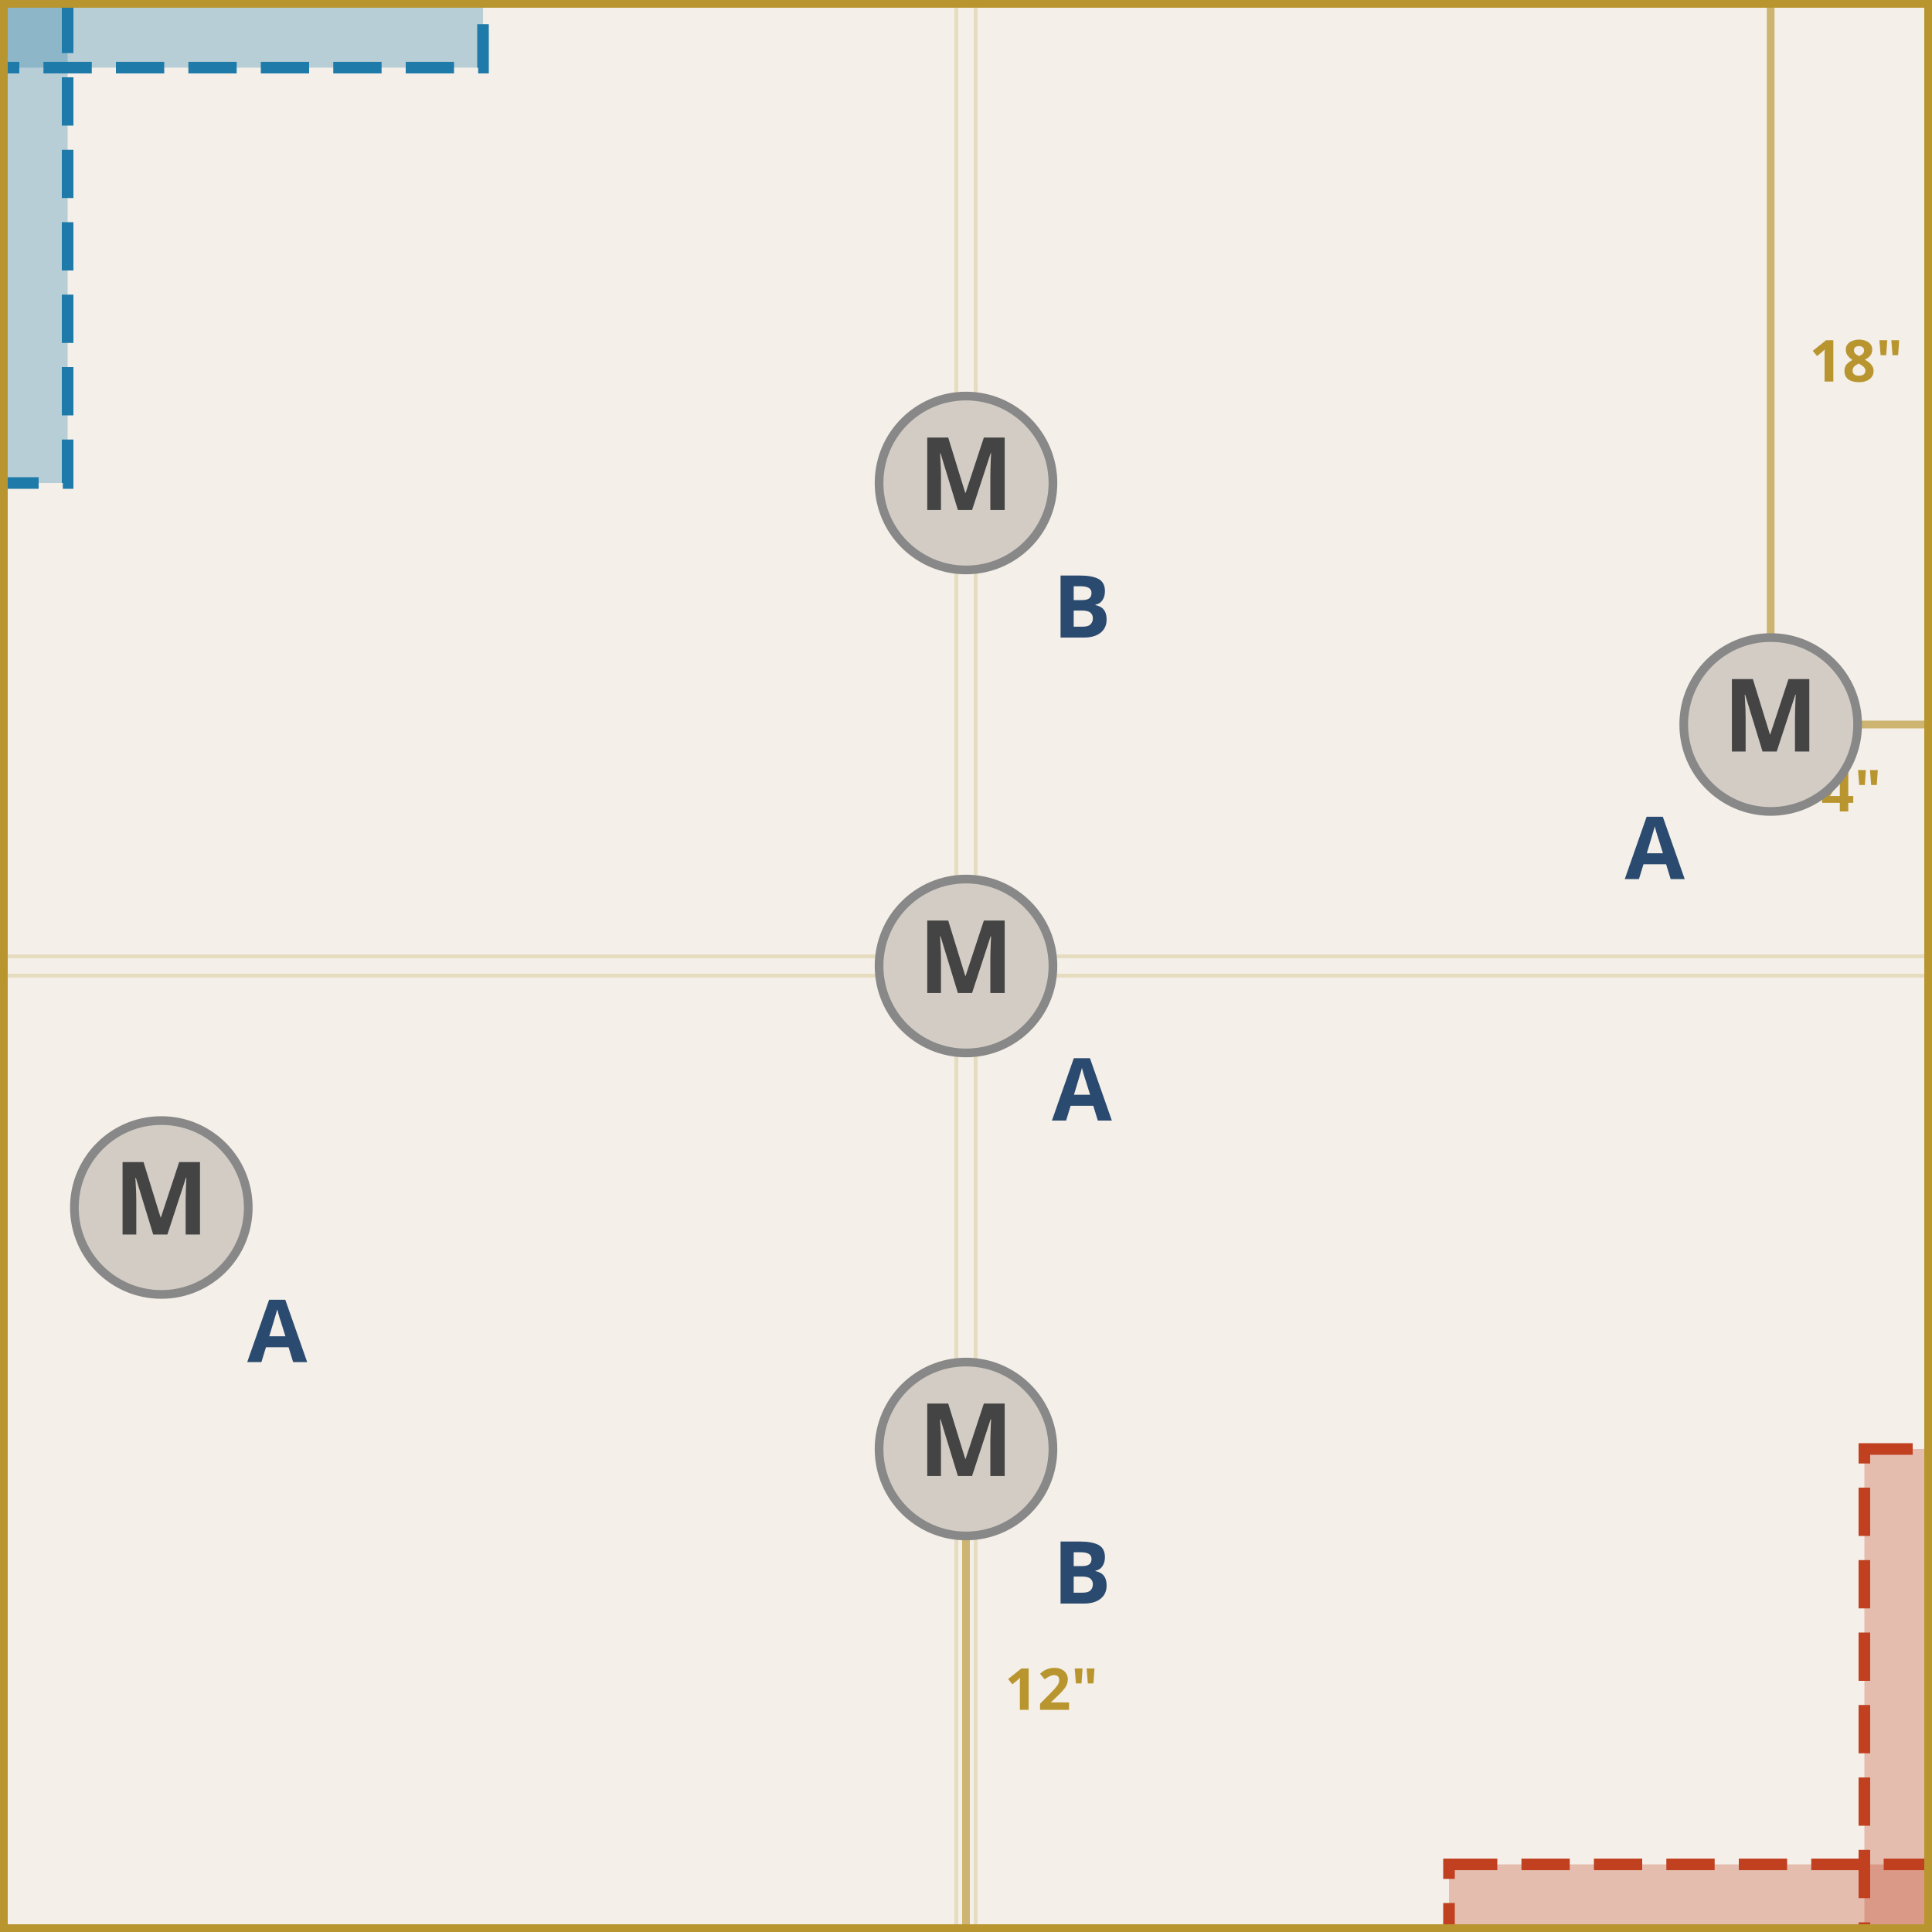
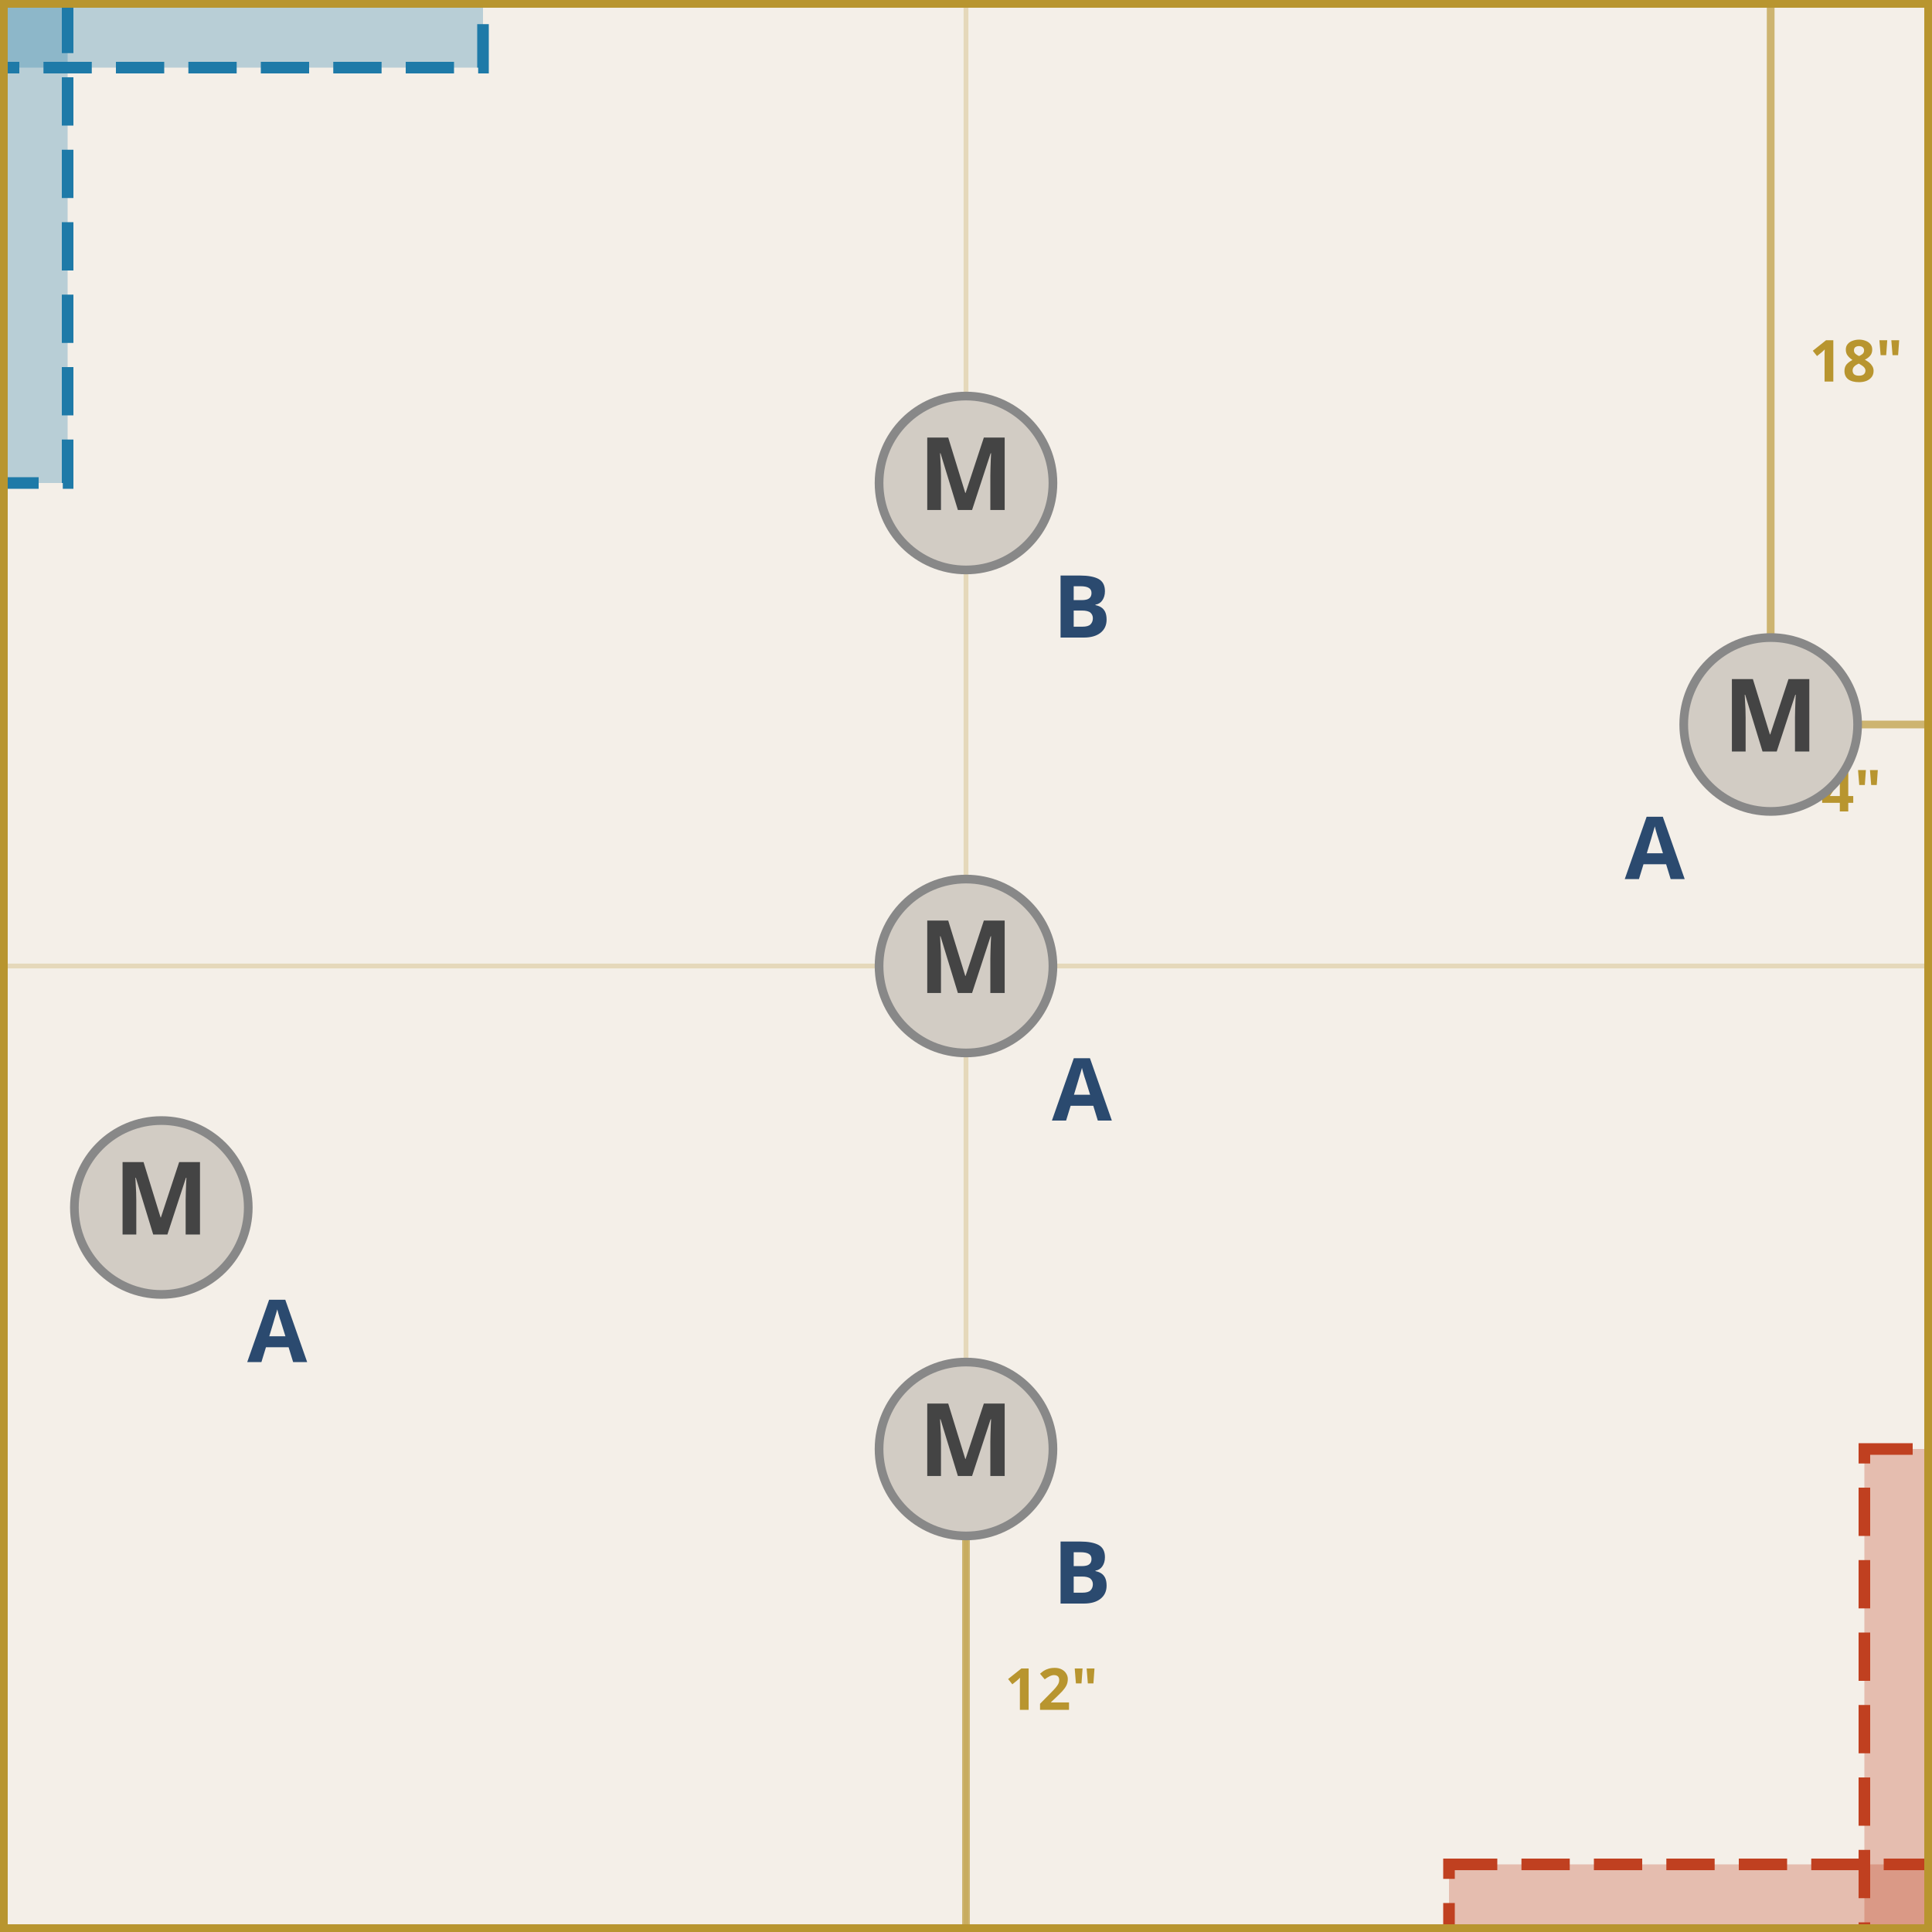
<svg xmlns="http://www.w3.org/2000/svg" viewBox="0 0 200 200" width="1000" height="1000">
  <rect width="200" height="200" fill="#f4efe8" />
-   <line x1="99" y1="0" x2="99" y2="200" stroke="#B8952F" stroke-width=".4" opacity=".22" />
-   <line x1="101" y1="0" x2="101" y2="200" stroke="#B8952F" stroke-width=".4" opacity=".22" />
-   <line x1="0" y1="99" x2="200" y2="99" stroke="#B8952F" stroke-width=".4" opacity=".22" />
-   <line x1="0" y1="101" x2="200" y2="101" stroke="#B8952F" stroke-width=".4" opacity=".22" />
+   <line x1="100" y1="0" x2="100" y2="200" stroke="#B8952F" stroke-width=".5" opacity=".25" />
+   <line x1="0" y1="100" x2="200" y2="100" stroke="#B8952F" stroke-width=".5" opacity=".25" />
  <rect x="0" y="0" width="50" height="7" fill="#1E7AA8" fill-opacity=".28" stroke="#1E7AA8" stroke-width="1.2" stroke-dasharray="5,2.5" />
  <rect x="0" y="0" width="7" height="50" fill="#1E7AA8" fill-opacity=".28" stroke="#1E7AA8" stroke-width="1.2" stroke-dasharray="5,2.5" />
  <rect x="150" y="193" width="50" height="7" fill="#C04020" fill-opacity=".28" stroke="#C04020" stroke-width="1.2" stroke-dasharray="5,2.5" />
  <rect x="193" y="150" width="7" height="50" fill="#C04020" fill-opacity=".28" stroke="#C04020" stroke-width="1.2" stroke-dasharray="5,2.5" />
  <rect x="0" y="0" width="200" height="200" fill="none" stroke="#B8952F" stroke-width="1.6" />
  <line x1="183.3" y1="75" x2="183.3" y2="0" stroke="#B8952F" stroke-width=".8" opacity=".65" />
  <line x1="180.3" y1="0" x2="186.3" y2="0" stroke="#B8952F" stroke-width=".8" opacity=".7" />
  <text x="187.3" y="39.5" text-anchor="start" font-size="6" fill="#B8952F" font-family="sans-serif" font-weight="600">18"</text>
  <line x1="183.3" y1="75" x2="200" y2="75" stroke="#B8952F" stroke-width=".8" opacity=".65" />
  <line x1="200" y1="72" x2="200" y2="78" stroke="#B8952F" stroke-width=".8" opacity=".7" />
  <text x="191.65" y="84" text-anchor="middle" font-size="6" fill="#B8952F" font-family="sans-serif" font-weight="600">4"</text>
  <line x1="100" y1="150" x2="100" y2="200" stroke="#B8952F" stroke-width=".8" opacity=".65" />
  <line x1="97" y1="200" x2="103" y2="200" stroke="#B8952F" stroke-width=".8" opacity=".7" />
  <text x="104" y="177" text-anchor="start" font-size="6" fill="#B8952F" font-family="sans-serif" font-weight="600">12"</text>
  <circle cx="100" cy="50" r="9" fill="#d2ccc4" stroke="#888" stroke-width=".9" />
  <text x="100" y="52.8" text-anchor="middle" font-size="10.5" fill="#444" font-family="sans-serif" font-weight="bold">M</text>
  <circle cx="183.3" cy="75" r="9" fill="#d2ccc4" stroke="#888" stroke-width=".9" />
  <text x="183.3" y="77.8" text-anchor="middle" font-size="10.5" fill="#444" font-family="sans-serif" font-weight="bold">M</text>
  <circle cx="100" cy="100" r="9" fill="#d2ccc4" stroke="#888" stroke-width=".9" />
  <text x="100" y="102.8" text-anchor="middle" font-size="10.5" fill="#444" font-family="sans-serif" font-weight="bold">M</text>
  <circle cx="16.7" cy="125" r="9" fill="#d2ccc4" stroke="#888" stroke-width=".9" />
  <text x="16.7" y="127.8" text-anchor="middle" font-size="10.5" fill="#444" font-family="sans-serif" font-weight="bold">M</text>
  <circle cx="100" cy="150" r="9" fill="#d2ccc4" stroke="#888" stroke-width=".9" />
  <text x="100" y="152.8" text-anchor="middle" font-size="10.5" fill="#444" font-family="sans-serif" font-weight="bold">M</text>
  <text x="112" y="66" text-anchor="middle" font-size="9" font-weight="700" fill="#2B4A6F" font-family="sans-serif">B</text>
  <text x="171.3" y="91" text-anchor="middle" font-size="9" font-weight="700" fill="#2B4A6F" font-family="sans-serif">A</text>
  <text x="112" y="116" text-anchor="middle" font-size="9" font-weight="700" fill="#2B4A6F" font-family="sans-serif">A</text>
  <text x="28.7" y="141" text-anchor="middle" font-size="9" font-weight="700" fill="#2B4A6F" font-family="sans-serif">A</text>
  <text x="112" y="166" text-anchor="middle" font-size="9" font-weight="700" fill="#2B4A6F" font-family="sans-serif">B</text>
</svg>
